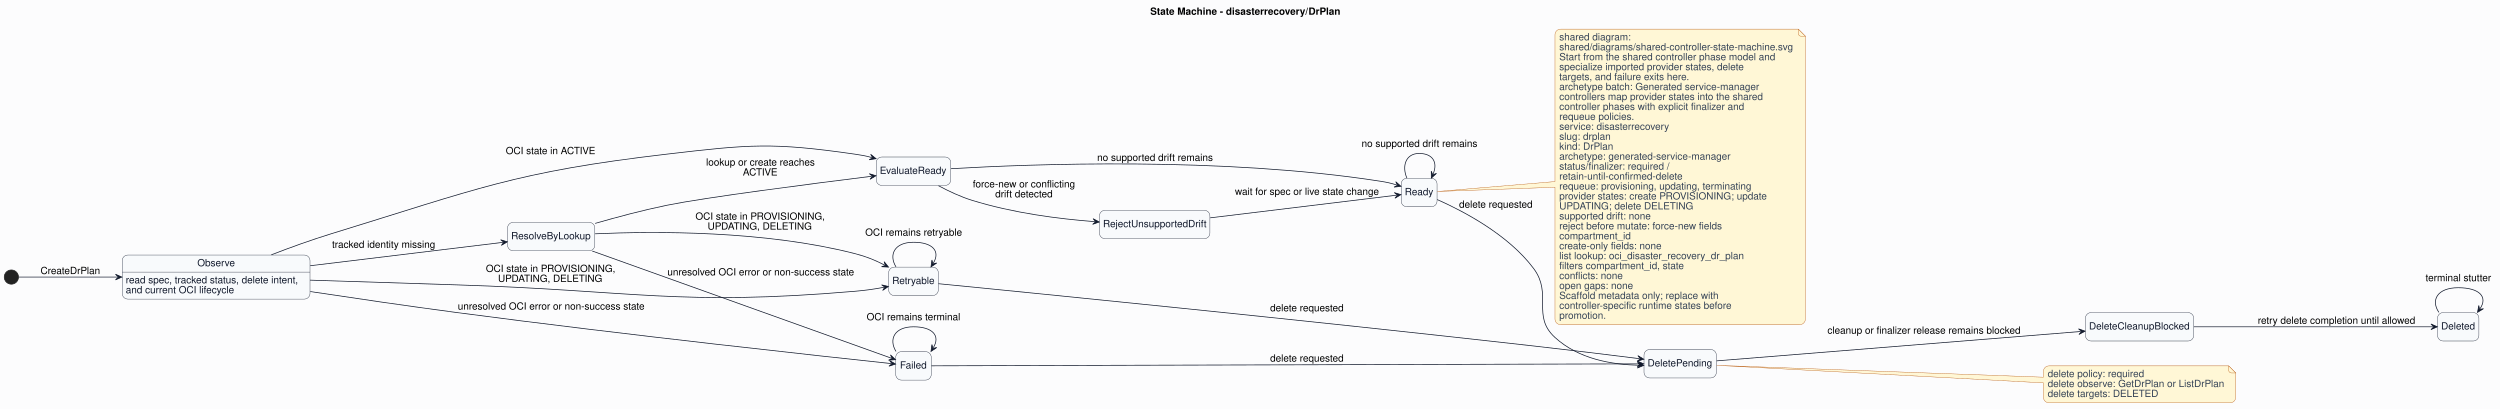
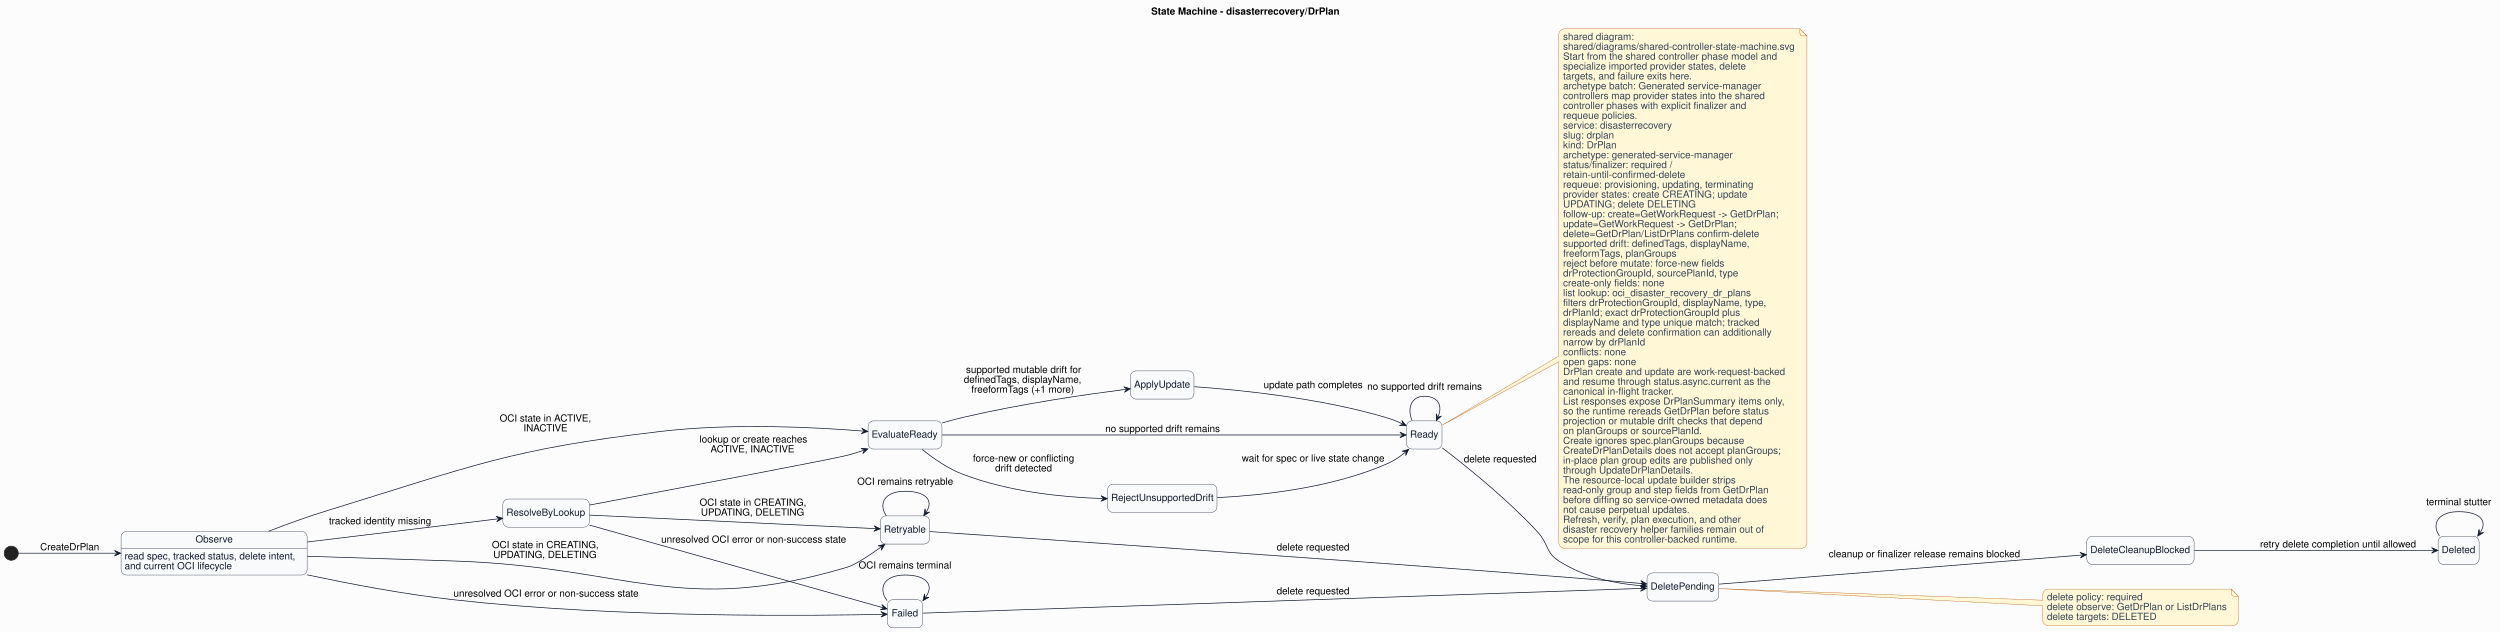
- <svg xmlns="http://www.w3.org/2000/svg" contentStyleType="text/css" data-diagram-type="STATE" height="576px" preserveAspectRatio="none" style="width:3519px;height:576px;background:#FCFCFD;" version="1.1" viewBox="0 0 3519 576" width="3519px" zoomAndPan="magnify">
+ <svg xmlns="http://www.w3.org/2000/svg" contentStyleType="text/css" data-diagram-type="STATE" height="898px" preserveAspectRatio="none" style="width:3552px;height:898px;background:#FCFCFD;" version="1.1" viewBox="0 0 3552 898" width="3552px" zoomAndPan="magnify">
  <defs />
  <g>
-     <rect fill="#FCFCFD" height="576" style="stroke:none;stroke-width:1;" width="3519" x="0" y="0" />
+     <rect fill="#FCFCFD" height="898" style="stroke:none;stroke-width:1;" width="3552" x="0" y="0" />
    <g class="title" data-source-line="10">
-       <text fill="#000000" font-family="Helvetica" font-size="14" font-weight="bold" lengthAdjust="spacing" textLength="267.668" x="1619.049" y="20.78">State Machine - disasterrecovery/DrPlan</text>
+       <text fill="#000000" font-family="Helvetica" font-size="14" font-weight="bold" lengthAdjust="spacing" textLength="267.668" x="1635.549" y="20.78">State Machine - disasterrecovery/DrPlan</text>
    </g>
    <g class="entity" data-qualified-name="observe" id="ent0002">
-       <rect fill="#F8FAFC" height="62" rx="8" ry="8" style="stroke:#0F172A;stroke-width:0.5;" width="264.364" x="172" y="359" />
-       <line style="stroke:#0F172A;stroke-width:0.5;" x1="172" x2="436.364" y1="383" y2="383" />
-       <text fill="#0F172A" font-family="Helvetica" font-size="14" lengthAdjust="spacing" textLength="52.91" x="277.727" y="374.78">Observe</text>
-       <text fill="#0F172A" font-family="Helvetica" font-size="14" lengthAdjust="spacing" textLength="244.364" x="177" y="398.78">read spec, tracked status, delete intent,</text>
-       <text fill="#0F172A" font-family="Helvetica" font-size="14" lengthAdjust="spacing" textLength="153.282" x="177" y="412.78">and current OCI lifecycle</text>
-     </g>
-     <rect fill="#F8FAFC" height="40" rx="8" ry="8" style="stroke:#0F172A;stroke-width:0.5;" width="104.951" x="1233.36" y="221" />
-     <text fill="#0F172A" font-family="Helvetica" font-size="14" lengthAdjust="spacing" textLength="94.951" x="1238.36" y="244.78">EvaluateReady</text>
-     <rect fill="#F8FAFC" height="40" rx="8" ry="8" style="stroke:#0F172A;stroke-width:0.5;" width="50.469" x="1972.32" y="251" />
-     <text fill="#0F172A" font-family="Helvetica" font-size="14" lengthAdjust="spacing" textLength="40.469" x="1977.32" y="274.78">Ready</text>
-     <rect fill="#F8FAFC" height="40" rx="8" ry="8" style="stroke:#0F172A;stroke-width:0.5;" width="69.917" x="1250.88" y="376" />
-     <text fill="#0F172A" font-family="Helvetica" font-size="14" lengthAdjust="spacing" textLength="59.917" x="1255.88" y="399.78">Retryable</text>
-     <rect fill="#F8FAFC" height="40" rx="8" ry="8" style="stroke:#0F172A;stroke-width:0.5;" width="50" x="1260.84" y="495" />
-     <text fill="#0F172A" font-family="Helvetica" font-size="14" lengthAdjust="spacing" textLength="38.131" x="1266.775" y="518.78">Failed</text>
-     <rect fill="#F8FAFC" height="40" rx="8" ry="8" style="stroke:#0F172A;stroke-width:0.5;" width="122.848" x="714.44" y="313" />
-     <text fill="#0F172A" font-family="Helvetica" font-size="14" lengthAdjust="spacing" textLength="112.848" x="719.44" y="336.78">ResolveByLookup</text>
-     <rect fill="#F8FAFC" height="40" rx="8" ry="8" style="stroke:#0F172A;stroke-width:0.5;" width="155.51" x="1547.56" y="296" />
-     <text fill="#0F172A" font-family="Helvetica" font-size="14" lengthAdjust="spacing" textLength="145.51" x="1552.56" y="319.78">RejectUnsupportedDrift</text>
-     <rect fill="#F8FAFC" height="40" rx="8" ry="8" style="stroke:#0F172A;stroke-width:0.5;" width="101.848" x="2314.1" y="492" />
-     <text fill="#0F172A" font-family="Helvetica" font-size="14" lengthAdjust="spacing" textLength="91.848" x="2319.1" y="515.78">DeletePending</text>
-     <rect fill="#F8FAFC" height="40" rx="8" ry="8" style="stroke:#0F172A;stroke-width:0.5;" width="58.255" x="3431.05" y="440" />
-     <text fill="#0F172A" font-family="Helvetica" font-size="14" lengthAdjust="spacing" textLength="48.255" x="3436.05" y="463.78">Deleted</text>
-     <rect fill="#F8FAFC" height="40" rx="8" ry="8" style="stroke:#0F172A;stroke-width:0.5;" width="152.427" x="2935.44" y="440" />
-     <text fill="#0F172A" font-family="Helvetica" font-size="14" lengthAdjust="spacing" textLength="142.427" x="2940.44" y="463.78">DeleteCleanupBlocked</text>
-     <g class="start_entity" data-qualified-name=".start." data-source-line="31" id="ent0002">
-       <ellipse cx="16" cy="390" fill="#222222" rx="10" ry="10" style="stroke:#222222;stroke-width:1;" />
-     </g>
-     <g class="entity" data-qualified-name="GMN2" data-source-line="52" id="ent0003">
-       <path d="M2188.78,49 L2188.78,255.56 L2023.1,269.52 L2188.78,263.56 L2188.78,449 A8,8 0 0 0 2196.78,457 L2533.261,457 A8,8 0 0 0 2541.261,449 L2541.261,51 L2531.261,41 L2196.78,41 A8,8 0 0 0 2188.78,49" fill="#FFF7D6" style="stroke:#B45309;stroke-width:0.5;" />
-       <path d="M2531.261,41 L2531.261,47 A4,4 0 0 0 2535.261,51 L2541.261,51 L2531.261,41" fill="#FFF7D6" style="stroke:#B45309;stroke-width:0.5;" />
-       <text fill="#334155" font-family="Helvetica" font-size="14" lengthAdjust="spacing" textLength="101.165" x="2194.78" y="56.78">shared diagram:</text>
-       <text fill="#334155" font-family="Helvetica" font-size="14" lengthAdjust="spacing" textLength="331.481" x="2194.78" y="70.78">shared/diagrams/shared-controller-state-machine.svg</text>
-       <text fill="#334155" font-family="Helvetica" font-size="14" lengthAdjust="spacing" textLength="304.274" x="2194.78" y="84.78">Start from the shared controller phase model and</text>
-       <text fill="#334155" font-family="Helvetica" font-size="14" lengthAdjust="spacing" textLength="261.468" x="2194.78" y="98.78">specialize imported provider states, delete</text>
-       <text fill="#334155" font-family="Helvetica" font-size="14" lengthAdjust="spacing" textLength="184.434" x="2194.78" y="112.78">targets, and failure exits here.</text>
-       <text fill="#334155" font-family="Helvetica" font-size="14" lengthAdjust="spacing" textLength="281.709" x="2194.78" y="126.78">archetype batch: Generated service-manager</text>
-       <text fill="#334155" font-family="Helvetica" font-size="14" lengthAdjust="spacing" textLength="287.923" x="2194.78" y="140.78">controllers map provider states into the shared</text>
-       <text fill="#334155" font-family="Helvetica" font-size="14" lengthAdjust="spacing" textLength="261.461" x="2194.78" y="154.78">controller phases with explicit finalizer and</text>
-       <text fill="#334155" font-family="Helvetica" font-size="14" lengthAdjust="spacing" textLength="105.848" x="2194.78" y="168.78">requeue policies.</text>
-       <text fill="#334155" font-family="Helvetica" font-size="14" lengthAdjust="spacing" textLength="154.827" x="2194.78" y="182.78">service: disasterrecovery</text>
-       <text fill="#334155" font-family="Helvetica" font-size="14" lengthAdjust="spacing" textLength="72.379" x="2194.78" y="196.78">slug: drplan</text>
-       <text fill="#334155" font-family="Helvetica" font-size="14" lengthAdjust="spacing" textLength="76.255" x="2194.78" y="210.78">kind: DrPlan</text>
-       <text fill="#334155" font-family="Helvetica" font-size="14" lengthAdjust="spacing" textLength="241.24" x="2194.78" y="224.78">archetype: generated-service-manager</text>
-       <text fill="#334155" font-family="Helvetica" font-size="14" lengthAdjust="spacing" textLength="156.406" x="2194.78" y="238.78">status/finalizer: required /</text>
-       <text fill="#334155" font-family="Helvetica" font-size="14" lengthAdjust="spacing" textLength="174.303" x="2194.78" y="252.78">retain-until-confirmed-delete</text>
-       <text fill="#334155" font-family="Helvetica" font-size="14" lengthAdjust="spacing" textLength="272.398" x="2194.78" y="266.78">requeue: provisioning, updating, terminating</text>
-       <text fill="#334155" font-family="Helvetica" font-size="14" lengthAdjust="spacing" textLength="295.682" x="2194.78" y="280.78">provider states: create PROVISIONING; update</text>
-       <text fill="#334155" font-family="Helvetica" font-size="14" lengthAdjust="spacing" textLength="192.165" x="2194.78" y="294.78">UPDATING; delete DELETING</text>
-       <text fill="#334155" font-family="Helvetica" font-size="14" lengthAdjust="spacing" textLength="128.42" x="2194.78" y="308.78">supported drift: none</text>
-       <text fill="#334155" font-family="Helvetica" font-size="14" lengthAdjust="spacing" textLength="230.33" x="2194.78" y="322.78">reject before mutate: force-new fields</text>
-       <text fill="#334155" font-family="Helvetica" font-size="14" lengthAdjust="spacing" textLength="100.379" x="2194.78" y="336.78">compartment_id</text>
-       <text fill="#334155" font-family="Helvetica" font-size="14" lengthAdjust="spacing" textLength="144.751" x="2194.78" y="350.78">create-only fields: none</text>
-       <text fill="#334155" font-family="Helvetica" font-size="14" lengthAdjust="spacing" textLength="260.695" x="2194.78" y="364.78">list lookup: oci_disaster_recovery_dr_plan</text>
-       <text fill="#334155" font-family="Helvetica" font-size="14" lengthAdjust="spacing" textLength="175.848" x="2194.78" y="378.78">filters compartment_id, state</text>
-       <text fill="#334155" font-family="Helvetica" font-size="14" lengthAdjust="spacing" textLength="89.496" x="2194.78" y="392.78">conflicts: none</text>
-       <text fill="#334155" font-family="Helvetica" font-size="14" lengthAdjust="spacing" textLength="104.316" x="2194.78" y="406.78">open gaps: none</text>
-       <text fill="#334155" font-family="Helvetica" font-size="14" lengthAdjust="spacing" textLength="224.902" x="2194.78" y="420.78">Scaffold metadata only; replace with</text>
-       <text fill="#334155" font-family="Helvetica" font-size="14" lengthAdjust="spacing" textLength="244.323" x="2194.78" y="434.78">controller-specific runtime states before</text>
-       <text fill="#334155" font-family="Helvetica" font-size="14" lengthAdjust="spacing" textLength="66.144" x="2194.78" y="448.78">promotion.</text>
-     </g>
-     <g class="entity" data-qualified-name="GMN5" data-source-line="83" id="ent0006">
-       <path d="M2876.27,523 L2876.27,530.93 L2416.34,514.26 L2876.27,538.93 L2876.27,559 A8,8 0 0 0 2884.27,567 L3139.055,567 A8,8 0 0 0 3147.055,559 L3147.055,525 L3137.055,515 L2884.27,515 A8,8 0 0 0 2876.27,523" fill="#FFF7D6" style="stroke:#B45309;stroke-width:0.5;" />
-       <path d="M3137.055,515 L3137.055,521 A4,4 0 0 0 3141.055,525 L3147.055,525 L3137.055,515" fill="#FFF7D6" style="stroke:#B45309;stroke-width:0.5;" />
-       <text fill="#334155" font-family="Helvetica" font-size="14" lengthAdjust="spacing" textLength="136.972" x="2882.27" y="530.78">delete policy: required</text>
-       <text fill="#334155" font-family="Helvetica" font-size="14" lengthAdjust="spacing" textLength="249.785" x="2882.27" y="544.78">delete observe: GetDrPlan or ListDrPlan</text>
-       <text fill="#334155" font-family="Helvetica" font-size="14" lengthAdjust="spacing" textLength="157.185" x="2882.27" y="558.78">delete targets: DELETED</text>
-     </g>
-     <g class="link" data-entity-1="ent0002" data-entity-2="ent0002" data-link-type="dependency" data-source-line="31" id="lnk3">
-       <path d="M26.2,390 C49.21,390 105.71,390 165.54,390" fill="none" id="*start*-to-observe" style="stroke:#0F172A;stroke-width:1;" />
-       <polygon fill="#0F172A" points="171.54,390,162.54,386,166.54,390,162.54,394,171.54,390" style="stroke:#0F172A;stroke-width:1;" />
-       <text fill="#000000" font-family="Helvetica" font-size="14" lengthAdjust="spacing" textLength="84.814" x="57" y="385.78">CreateDrPlan</text>
-     </g>
-     <g class="link" data-entity-1="ent0002" data-entity-2="ent0007" data-link-type="dependency" data-source-line="32" id="lnk4">
-       <path d="M436.64,374.05 C527.55,363.01 638.334,349.573 708.184,341.093" fill="none" id="observe-to-resolve_by_lookup" style="stroke:#0F172A;stroke-width:1;" />
-       <polygon fill="#0F172A" points="714.14,340.37,704.723,337.484,709.176,340.973,705.688,345.425,714.14,340.37" style="stroke:#0F172A;stroke-width:1;" />
-       <text fill="#000000" font-family="Helvetica" font-size="14" lengthAdjust="spacing" textLength="145.503" x="467.36" y="348.84">tracked identity missing</text>
-     </g>
-     <g class="link" data-entity-1="ent0007" data-entity-2="ent0003" data-link-type="dependency" data-source-line="33" id="lnk5">
-       <path d="M837.77,314.42 C867.83,305.76 904.77,295.87 938.36,289 C993.54,277.71 1144.726,258.32 1227.086,248.09" fill="none" id="resolve_by_lookup-to-evaluate_ready" style="stroke:#0F172A;stroke-width:1;" />
-       <polygon fill="#0F172A" points="1233.04,247.35,1223.616,244.49,1228.078,247.966,1224.602,252.429,1233.04,247.35" style="stroke:#0F172A;stroke-width:1;" />
-       <text fill="#000000" font-family="Helvetica" font-size="14" lengthAdjust="spacing" textLength="154.089" x="993.86" y="233.09">lookup or create reaches</text>
-       <text fill="#000000" font-family="Helvetica" font-size="14" lengthAdjust="spacing" textLength="50.565" x="1045.622" y="247.09">ACTIVE</text>
-     </g>
-     <g class="link" data-entity-1="ent0007" data-entity-2="ent0005" data-link-type="dependency" data-source-line="34" id="lnk6">
-       <path d="M837.68,329.1 C921.45,325.38 1076.4,324.4 1203.36,357 C1219.62,361.17 1231.19,365.915 1245.35,373.235" fill="none" id="resolve_by_lookup-to-retryable" style="stroke:#0F172A;stroke-width:1;" />
-       <polygon fill="#0F172A" points="1250.68,375.99,1244.522,368.304,1246.238,373.694,1240.848,375.41,1250.68,375.99" style="stroke:#0F172A;stroke-width:1;" />
-       <text fill="#000000" font-family="Helvetica" font-size="14" lengthAdjust="spacing" textLength="184.379" x="978.86" y="309.22">OCI state in PROVISIONING,</text>
-       <text fill="#000000" font-family="Helvetica" font-size="14" lengthAdjust="spacing" textLength="150.131" x="995.984" y="323.22">UPDATING, DELETING</text>
-     </g>
-     <g class="link" data-entity-1="ent0007" data-entity-2="ent0006" data-link-type="dependency" data-source-line="35" id="lnk7">
-       <path d="M833.66,353.35 C944.08,392.91 1177.962,476.706 1254.882,504.266" fill="none" id="resolve_by_lookup-to-failed" style="stroke:#0F172A;stroke-width:1;" />
-       <polygon fill="#0F172A" points="1260.53,506.29,1253.407,499.489,1255.823,504.603,1250.708,507.02,1260.53,506.29" style="stroke:#0F172A;stroke-width:1;" />
-       <text fill="#000000" font-family="Helvetica" font-size="14" lengthAdjust="spacing" textLength="263.778" x="939.36" y="387.65">unresolved OCI error or non-success state</text>
-     </g>
-     <g class="link" data-entity-1="ent0002" data-entity-2="ent0003" data-link-type="dependency" data-source-line="36" id="lnk8">
-       <path d="M381.96,358.64 C408.45,348.43 438.47,337.55 466.36,329 C672.5,265.82 724.22,242.06 938.36,217 C1055.34,203.31 1086.79,200.19 1203.36,217 C1213.14,218.41 1217.588,219.164 1227.388,221.814" fill="none" id="observe-to-evaluate_ready" style="stroke:#0F172A;stroke-width:1;" />
-       <polygon fill="#0F172A" points="1233.18,223.38,1225.536,217.169,1228.353,222.075,1223.448,224.892,1233.18,223.38" style="stroke:#0F172A;stroke-width:1;" />
-       <text fill="#000000" font-family="Helvetica" font-size="14" lengthAdjust="spacing" textLength="128.372" x="711.86" y="216.95">OCI state in ACTIVE</text>
-     </g>
-     <g class="link" data-entity-1="ent0002" data-entity-2="ent0005" data-link-type="dependency" data-source-line="37" id="lnk9">
-       <path d="M436.47,394.33 C499.11,396.38 575.11,398.85 643.36,401 C892.16,408.84 955.34,431.15 1203.36,410 C1218.95,408.67 1230.142,407.044 1244.622,404.334" fill="none" id="observe-to-retryable" style="stroke:#0F172A;stroke-width:1;" />
-       <polygon fill="#0F172A" points="1250.52,403.23,1240.938,400.954,1245.605,404.15,1242.409,408.817,1250.52,403.23" style="stroke:#0F172A;stroke-width:1;" />
-       <text fill="#000000" font-family="Helvetica" font-size="14" lengthAdjust="spacing" textLength="184.379" x="683.86" y="382.78">OCI state in PROVISIONING,</text>
-       <text fill="#000000" font-family="Helvetica" font-size="14" lengthAdjust="spacing" textLength="150.131" x="700.984" y="396.78">UPDATING, DELETING</text>
-     </g>
-     <g class="link" data-entity-1="ent0002" data-entity-2="ent0006" data-link-type="dependency" data-source-line="38" id="lnk10">
-       <path d="M436.75,410.4 C499.28,419.85 575.11,430.97 643.36,440 C883.74,471.81 1169.784,502.765 1254.664,511.805" fill="none" id="observe-to-failed" style="stroke:#0F172A;stroke-width:1;" />
-       <polygon fill="#0F172A" points="1260.63,512.44,1252.104,507.509,1255.658,511.911,1251.257,515.464,1260.63,512.44" style="stroke:#0F172A;stroke-width:1;" />
-       <text fill="#000000" font-family="Helvetica" font-size="14" lengthAdjust="spacing" textLength="263.778" x="644.36" y="435.78">unresolved OCI error or non-success state</text>
-     </g>
-     <g class="link" data-entity-1="ent0003" data-entity-2="ent0008" data-link-type="dependency" data-source-line="39" id="lnk11">
-       <path d="M1321.06,261.43 C1335.23,269.03 1352.12,277.01 1368.32,282 C1426.8,300.03 1489.718,308.038 1541.298,312.018" fill="none" id="evaluate_ready-to-reject_unsupported_drift" style="stroke:#0F172A;stroke-width:1;" />
-       <polygon fill="#0F172A" points="1547.28,312.48,1538.614,307.8,1542.295,312.095,1537.999,315.776,1547.28,312.48" style="stroke:#0F172A;stroke-width:1;" />
-       <text fill="#000000" font-family="Helvetica" font-size="14" lengthAdjust="spacing" textLength="143.951" x="1369.32" y="263.78">force-new or conflicting</text>
-       <text fill="#000000" font-family="Helvetica" font-size="14" lengthAdjust="spacing" textLength="80.938" x="1400.827" y="277.78">drift detected</text>
-     </g>
-     <g class="link" data-entity-1="ent0008" data-entity-2="ent0004" data-link-type="dependency" data-source-line="40" id="lnk12">
-       <path d="M1703.48,306.62 C1787.82,296.37 1912.174,281.253 1966.024,274.713" fill="none" id="reject_unsupported_drift-to-ready" style="stroke:#0F172A;stroke-width:1;" />
-       <polygon fill="#0F172A" points="1971.98,273.99,1962.563,271.104,1967.016,274.593,1963.528,279.046,1971.98,273.99" style="stroke:#0F172A;stroke-width:1;" />
-       <text fill="#000000" font-family="Helvetica" font-size="14" lengthAdjust="spacing" textLength="203.882" x="1738.32" y="274.32">wait for spec or live state change</text>
-     </g>
-     <g class="link" data-entity-1="ent0003" data-entity-2="ent0004" data-link-type="dependency" data-source-line="41" id="lnk13">
-       <path d="M1338.66,237.48 C1449.98,230.92 1719.9,220.45 1942.32,255 C1952.21,256.54 1957.102,257.603 1966.302,260.473" fill="none" id="evaluate_ready-to-ready" style="stroke:#0F172A;stroke-width:1;" />
-       <polygon fill="#0F172A" points="1972.03,262.26,1964.63,255.761,1967.257,260.771,1962.247,263.398,1972.03,262.26" style="stroke:#0F172A;stroke-width:1;" />
-       <text fill="#000000" font-family="Helvetica" font-size="14" lengthAdjust="spacing" textLength="162.641" x="1544.32" y="226.49">no supported drift remains</text>
-     </g>
-     <g class="link" data-entity-1="ent0004" data-entity-2="ent0004" data-link-type="dependency" data-source-line="42" id="lnk14">
-       <path d="M1980.35,250.69 C1973,233.73 1978.74,216 1997.55,216 C2016.36,216 2024.486,228.225 2017.136,245.185" fill="none" id="ready-to-ready" style="stroke:#0F172A;stroke-width:1;" />
-       <polygon fill="#0F172A" points="2014.75,250.69,2021.999,244.023,2016.738,246.102,2014.659,240.842,2014.75,250.69" style="stroke:#0F172A;stroke-width:1;" />
-       <text fill="#000000" font-family="Helvetica" font-size="14" lengthAdjust="spacing" textLength="162.641" x="1916.55" y="206.78">no supported drift remains</text>
-     </g>
-     <g class="link" data-entity-1="ent0005" data-entity-2="ent0005" data-link-type="dependency" data-source-line="43" id="lnk15">
-       <path d="M1261.22,375.69 C1250.69,358.73 1258.9,341 1285.84,341 C1312.78,341 1324.155,353.633 1313.625,370.593" fill="none" id="retryable-to-retryable" style="stroke:#0F172A;stroke-width:1;" />
-       <polygon fill="#0F172A" points="1310.46,375.69,1318.606,370.154,1313.097,371.442,1311.809,365.934,1310.46,375.69" style="stroke:#0F172A;stroke-width:1;" />
-       <text fill="#000000" font-family="Helvetica" font-size="14" lengthAdjust="spacing" textLength="136.931" x="1217.84" y="331.78">OCI remains retryable</text>
-     </g>
-     <g class="link" data-entity-1="ent0006" data-entity-2="ent0006" data-link-type="dependency" data-source-line="44" id="lnk16">
-       <path d="M1261.22,494.69 C1250.69,477.73 1258.9,460 1285.84,460 C1312.78,460 1324.155,472.633 1313.625,489.593" fill="none" id="failed-to-failed" style="stroke:#0F172A;stroke-width:1;" />
-       <polygon fill="#0F172A" points="1310.46,494.69,1318.606,489.154,1313.097,490.442,1311.809,484.934,1310.46,494.69" style="stroke:#0F172A;stroke-width:1;" />
-       <text fill="#000000" font-family="Helvetica" font-size="14" lengthAdjust="spacing" textLength="132.255" x="1219.84" y="450.78">OCI remains terminal</text>
-     </g>
-     <g class="link" data-entity-1="ent0004" data-entity-2="ent0009" data-link-type="dependency" data-source-line="45" id="lnk17">
-       <path d="M2023.01,280.93 C2058.19,296.45 2122.78,329.74 2158.78,378 C2185.77,414.17 2155.44,444.59 2188.78,475 C2222.44,505.7 2268.972,513.233 2307.742,514.183" fill="none" id="ready-to-delete_pending" style="stroke:#0F172A;stroke-width:1;" />
-       <polygon fill="#0F172A" points="2313.74,514.33,2304.841,510.111,2308.742,514.207,2304.645,518.108,2313.74,514.33" style="stroke:#0F172A;stroke-width:1;" />
-       <text fill="#000000" font-family="Helvetica" font-size="14" lengthAdjust="spacing" textLength="104.303" x="2053.78" y="292.4">delete requested</text>
-     </g>
-     <g class="link" data-entity-1="ent0005" data-entity-2="ent0009" data-link-type="dependency" data-source-line="46" id="lnk18">
-       <path d="M1320.93,399.34 C1437.78,410.85 1832.87,450.15 2158.78,487 C2211.75,492.99 2266.377,499.693 2307.917,504.903" fill="none" id="retryable-to-delete_pending" style="stroke:#0F172A;stroke-width:1;" />
-       <polygon fill="#0F172A" points="2313.87,505.65,2305.438,500.561,2308.909,505.028,2304.442,508.499,2313.87,505.65" style="stroke:#0F172A;stroke-width:1;" />
-       <text fill="#000000" font-family="Helvetica" font-size="14" lengthAdjust="spacing" textLength="104.303" x="1787.82" y="438.18">delete requested</text>
-     </g>
-     <g class="link" data-entity-1="ent0006" data-entity-2="ent0009" data-link-type="dependency" data-source-line="47" id="lnk19">
-       <path d="M1311.1,514.93 C1447.83,514.55 2116.67,512.687 2307.61,512.157" fill="none" id="failed-to-delete_pending" style="stroke:#0F172A;stroke-width:1;" />
-       <polygon fill="#0F172A" points="2313.61,512.14,2304.599,508.165,2308.61,512.154,2304.621,516.165,2313.61,512.14" style="stroke:#0F172A;stroke-width:1;" />
-       <text fill="#000000" font-family="Helvetica" font-size="14" lengthAdjust="spacing" textLength="104.303" x="1787.82" y="508.97">delete requested</text>
-     </g>
-     <g class="link" data-entity-1="ent0009" data-entity-2="ent0011" data-link-type="dependency" data-source-line="48" id="lnk20">
-       <path d="M2416.34,507.94 C2528.94,498.86 2795.789,477.332 2928.989,466.592" fill="none" id="delete_pending-to-delete_cleanup_blocked" style="stroke:#0F172A;stroke-width:1;" />
-       <polygon fill="#0F172A" points="2934.97,466.11,2925.678,462.846,2929.986,466.512,2926.321,470.82,2934.97,466.11" style="stroke:#0F172A;stroke-width:1;" />
-       <text fill="#000000" font-family="Helvetica" font-size="14" lengthAdjust="spacing" textLength="273.144" x="2572.27" y="469.73">cleanup or finalizer release remains blocked</text>
-     </g>
-     <g class="link" data-entity-1="ent0011" data-entity-2="ent0010" data-link-type="dependency" data-source-line="49" id="lnk21">
-       <path d="M3088.15,460 C3188.99,460 3356.83,460 3424.79,460" fill="none" id="delete_cleanup_blocked-to-deleted" style="stroke:#0F172A;stroke-width:1;" />
-       <polygon fill="#0F172A" points="3430.79,460,3421.79,456,3425.79,460,3421.79,464,3430.79,460" style="stroke:#0F172A;stroke-width:1;" />
-       <text fill="#000000" font-family="Helvetica" font-size="14" lengthAdjust="spacing" textLength="222.565" x="3178.05" y="455.78">retry delete completion until allowed</text>
-     </g>
-     <g class="link" data-entity-1="ent0010" data-entity-2="ent0010" data-link-type="dependency" data-source-line="50" id="lnk22">
-       <path d="M3432.99,439.69 C3421.37,422.73 3430.43,405 3460.18,405 C3489.93,405 3502.381,417.78 3490.761,434.74" fill="none" id="deleted-to-deleted" style="stroke:#0F172A;stroke-width:1;" />
-       <polygon fill="#0F172A" points="3487.37,439.69,3495.757,434.526,3490.196,435.565,3489.157,430.005,3487.37,439.69" style="stroke:#0F172A;stroke-width:1;" />
-       <text fill="#000000" font-family="Helvetica" font-size="14" lengthAdjust="spacing" textLength="92.586" x="3414.18" y="395.78">terminal stutter</text>
+       <rect fill="#F8FAFC" height="62" rx="8" ry="8" style="stroke:#0F172A;stroke-width:0.5;" width="264.364" x="172" y="755" />
+       <line style="stroke:#0F172A;stroke-width:0.5;" x1="172" x2="436.364" y1="779" y2="779" />
+       <text fill="#0F172A" font-family="Helvetica" font-size="14" lengthAdjust="spacing" textLength="52.91" x="277.727" y="770.78">Observe</text>
+       <text fill="#0F172A" font-family="Helvetica" font-size="14" lengthAdjust="spacing" textLength="244.364" x="177" y="794.78">read spec, tracked status, delete intent,</text>
+       <text fill="#0F172A" font-family="Helvetica" font-size="14" lengthAdjust="spacing" textLength="153.282" x="177" y="808.78">and current OCI lifecycle</text>
+     </g>
+     <rect fill="#F8FAFC" height="40" rx="8" ry="8" style="stroke:#0F172A;stroke-width:0.5;" width="104.951" x="1233.36" y="598" />
+     <text fill="#0F172A" font-family="Helvetica" font-size="14" lengthAdjust="spacing" textLength="94.951" x="1238.36" y="621.78">EvaluateReady</text>
+     <rect fill="#F8FAFC" height="40" rx="8" ry="8" style="stroke:#0F172A;stroke-width:0.5;" width="50.469" x="1998.32" y="598" />
+     <text fill="#0F172A" font-family="Helvetica" font-size="14" lengthAdjust="spacing" textLength="40.469" x="2003.32" y="621.78">Ready</text>
+     <rect fill="#F8FAFC" height="40" rx="8" ry="8" style="stroke:#0F172A;stroke-width:0.5;" width="69.917" x="1250.88" y="733" />
+     <text fill="#0F172A" font-family="Helvetica" font-size="14" lengthAdjust="spacing" textLength="59.917" x="1255.88" y="756.78">Retryable</text>
+     <rect fill="#F8FAFC" height="40" rx="8" ry="8" style="stroke:#0F172A;stroke-width:0.5;" width="50" x="1260.84" y="852" />
+     <text fill="#0F172A" font-family="Helvetica" font-size="14" lengthAdjust="spacing" textLength="38.131" x="1266.775" y="875.78">Failed</text>
+     <rect fill="#F8FAFC" height="40" rx="8" ry="8" style="stroke:#0F172A;stroke-width:0.5;" width="122.848" x="714.44" y="709" />
+     <text fill="#0F172A" font-family="Helvetica" font-size="14" lengthAdjust="spacing" textLength="112.848" x="719.44" y="732.78">ResolveByLookup</text>
+     <rect fill="#F8FAFC" height="40" rx="8" ry="8" style="stroke:#0F172A;stroke-width:0.5;" width="155.51" x="1573.56" y="688" />
+     <text fill="#0F172A" font-family="Helvetica" font-size="14" lengthAdjust="spacing" textLength="145.51" x="1578.56" y="711.78">RejectUnsupportedDrift</text>
+     <rect fill="#F8FAFC" height="40" rx="8" ry="8" style="stroke:#0F172A;stroke-width:0.5;" width="90.165" x="1606.23" y="527" />
+     <text fill="#0F172A" font-family="Helvetica" font-size="14" lengthAdjust="spacing" textLength="80.165" x="1611.23" y="550.78">ApplyUpdate</text>
+     <rect fill="#F8FAFC" height="40" rx="8" ry="8" style="stroke:#0F172A;stroke-width:0.5;" width="101.848" x="2340.1" y="814" />
+     <text fill="#0F172A" font-family="Helvetica" font-size="14" lengthAdjust="spacing" textLength="91.848" x="2345.1" y="837.78">DeletePending</text>
+     <rect fill="#F8FAFC" height="40" rx="8" ry="8" style="stroke:#0F172A;stroke-width:0.5;" width="58.255" x="3464.05" y="762" />
+     <text fill="#0F172A" font-family="Helvetica" font-size="14" lengthAdjust="spacing" textLength="48.255" x="3469.05" y="785.78">Deleted</text>
+     <rect fill="#F8FAFC" height="40" rx="8" ry="8" style="stroke:#0F172A;stroke-width:0.5;" width="152.427" x="2964.94" y="762" />
+     <text fill="#0F172A" font-family="Helvetica" font-size="14" lengthAdjust="spacing" textLength="142.427" x="2969.94" y="785.78">DeleteCleanupBlocked</text>
+     <g class="start_entity" data-qualified-name=".start." data-source-line="32" id="ent0002">
+       <ellipse cx="16" cy="786" fill="#222222" rx="10" ry="10" style="stroke:#222222;stroke-width:1;" />
+     </g>
+     <g class="entity" data-qualified-name="GMN2" data-source-line="55" id="ent0003">
+       <path d="M2214.78,49 L2214.78,505.84 L2049.1,604.03 L2214.78,513.84 L2214.78,771 A8,8 0 0 0 2222.78,779 L2559.261,779 A8,8 0 0 0 2567.261,771 L2567.261,51 L2557.261,41 L2222.78,41 A8,8 0 0 0 2214.78,49" fill="#FFF7D6" style="stroke:#B45309;stroke-width:0.5;" />
+       <path d="M2557.261,41 L2557.261,47 A4,4 0 0 0 2561.261,51 L2567.261,51 L2557.261,41" fill="#FFF7D6" style="stroke:#B45309;stroke-width:0.5;" />
+       <text fill="#334155" font-family="Helvetica" font-size="14" lengthAdjust="spacing" textLength="101.165" x="2220.78" y="56.78">shared diagram:</text>
+       <text fill="#334155" font-family="Helvetica" font-size="14" lengthAdjust="spacing" textLength="331.481" x="2220.78" y="70.78">shared/diagrams/shared-controller-state-machine.svg</text>
+       <text fill="#334155" font-family="Helvetica" font-size="14" lengthAdjust="spacing" textLength="304.274" x="2220.78" y="84.78">Start from the shared controller phase model and</text>
+       <text fill="#334155" font-family="Helvetica" font-size="14" lengthAdjust="spacing" textLength="261.468" x="2220.78" y="98.78">specialize imported provider states, delete</text>
+       <text fill="#334155" font-family="Helvetica" font-size="14" lengthAdjust="spacing" textLength="184.434" x="2220.78" y="112.78">targets, and failure exits here.</text>
+       <text fill="#334155" font-family="Helvetica" font-size="14" lengthAdjust="spacing" textLength="281.709" x="2220.78" y="126.78">archetype batch: Generated service-manager</text>
+       <text fill="#334155" font-family="Helvetica" font-size="14" lengthAdjust="spacing" textLength="287.923" x="2220.78" y="140.78">controllers map provider states into the shared</text>
+       <text fill="#334155" font-family="Helvetica" font-size="14" lengthAdjust="spacing" textLength="261.461" x="2220.78" y="154.78">controller phases with explicit finalizer and</text>
+       <text fill="#334155" font-family="Helvetica" font-size="14" lengthAdjust="spacing" textLength="105.848" x="2220.78" y="168.78">requeue policies.</text>
+       <text fill="#334155" font-family="Helvetica" font-size="14" lengthAdjust="spacing" textLength="154.827" x="2220.78" y="182.78">service: disasterrecovery</text>
+       <text fill="#334155" font-family="Helvetica" font-size="14" lengthAdjust="spacing" textLength="72.379" x="2220.78" y="196.78">slug: drplan</text>
+       <text fill="#334155" font-family="Helvetica" font-size="14" lengthAdjust="spacing" textLength="76.255" x="2220.78" y="210.78">kind: DrPlan</text>
+       <text fill="#334155" font-family="Helvetica" font-size="14" lengthAdjust="spacing" textLength="241.24" x="2220.78" y="224.78">archetype: generated-service-manager</text>
+       <text fill="#334155" font-family="Helvetica" font-size="14" lengthAdjust="spacing" textLength="156.406" x="2220.78" y="238.78">status/finalizer: required /</text>
+       <text fill="#334155" font-family="Helvetica" font-size="14" lengthAdjust="spacing" textLength="174.303" x="2220.78" y="252.78">retain-until-confirmed-delete</text>
+       <text fill="#334155" font-family="Helvetica" font-size="14" lengthAdjust="spacing" textLength="272.398" x="2220.78" y="266.78">requeue: provisioning, updating, terminating</text>
+       <text fill="#334155" font-family="Helvetica" font-size="14" lengthAdjust="spacing" textLength="265.337" x="2220.78" y="280.78">provider states: create CREATING; update</text>
+       <text fill="#334155" font-family="Helvetica" font-size="14" lengthAdjust="spacing" textLength="192.165" x="2220.78" y="294.78">UPDATING; delete DELETING</text>
+       <text fill="#334155" font-family="Helvetica" font-size="14" lengthAdjust="spacing" textLength="308.13" x="2220.78" y="308.78">follow-up: create=GetWorkRequest -&gt; GetDrPlan;</text>
+       <text fill="#334155" font-family="Helvetica" font-size="14" lengthAdjust="spacing" textLength="248.233" x="2220.78" y="322.78">update=GetWorkRequest -&gt; GetDrPlan;</text>
+       <text fill="#334155" font-family="Helvetica" font-size="14" lengthAdjust="spacing" textLength="279.74" x="2220.78" y="336.78">delete=GetDrPlan/ListDrPlans confirm-delete</text>
+       <text fill="#334155" font-family="Helvetica" font-size="14" lengthAdjust="spacing" textLength="266.923" x="2220.78" y="350.78">supported drift: definedTags, displayName,</text>
+       <text fill="#334155" font-family="Helvetica" font-size="14" lengthAdjust="spacing" textLength="163.406" x="2220.78" y="364.78">freeformTags, planGroups</text>
+       <text fill="#334155" font-family="Helvetica" font-size="14" lengthAdjust="spacing" textLength="230.33" x="2220.78" y="378.78">reject before mutate: force-new fields</text>
+       <text fill="#334155" font-family="Helvetica" font-size="14" lengthAdjust="spacing" textLength="249.806" x="2220.78" y="392.78">drProtectionGroupId, sourcePlanId, type</text>
+       <text fill="#334155" font-family="Helvetica" font-size="14" lengthAdjust="spacing" textLength="144.751" x="2220.78" y="406.78">create-only fields: none</text>
+       <text fill="#334155" font-family="Helvetica" font-size="14" lengthAdjust="spacing" textLength="267.695" x="2220.78" y="420.78">list lookup: oci_disaster_recovery_dr_plans</text>
+       <text fill="#334155" font-family="Helvetica" font-size="14" lengthAdjust="spacing" textLength="290.24" x="2220.78" y="434.78">filters drProtectionGroupId, displayName, type,</text>
+       <text fill="#334155" font-family="Helvetica" font-size="14" lengthAdjust="spacing" textLength="252.916" x="2220.78" y="448.78">drPlanId; exact drProtectionGroupId plus</text>
+       <text fill="#334155" font-family="Helvetica" font-size="14" lengthAdjust="spacing" textLength="280.157" x="2220.78" y="462.78">displayName and type unique match; tracked</text>
+       <text fill="#334155" font-family="Helvetica" font-size="14" lengthAdjust="spacing" textLength="297.295" x="2220.78" y="476.78">rereads and delete confirmation can additionally</text>
+       <text fill="#334155" font-family="Helvetica" font-size="14" lengthAdjust="spacing" textLength="117.503" x="2220.78" y="490.78">narrow by drPlanId</text>
+       <text fill="#334155" font-family="Helvetica" font-size="14" lengthAdjust="spacing" textLength="89.496" x="2220.78" y="504.78">conflicts: none</text>
+       <text fill="#334155" font-family="Helvetica" font-size="14" lengthAdjust="spacing" textLength="104.316" x="2220.78" y="518.78">open gaps: none</text>
+       <text fill="#334155" font-family="Helvetica" font-size="14" lengthAdjust="spacing" textLength="318.288" x="2220.78" y="532.78">DrPlan create and update are work-request-backed</text>
+       <text fill="#334155" font-family="Helvetica" font-size="14" lengthAdjust="spacing" textLength="296.495" x="2220.78" y="546.78">and resume through status.async.current as the</text>
+       <text fill="#334155" font-family="Helvetica" font-size="14" lengthAdjust="spacing" textLength="158.737" x="2220.78" y="560.78">canonical in-flight tracker.</text>
+       <text fill="#334155" font-family="Helvetica" font-size="14" lengthAdjust="spacing" textLength="316.682" x="2220.78" y="574.78">List responses expose DrPlanSummary items only,</text>
+       <text fill="#334155" font-family="Helvetica" font-size="14" lengthAdjust="spacing" textLength="294.144" x="2220.78" y="588.78">so the runtime rereads GetDrPlan before status</text>
+       <text fill="#334155" font-family="Helvetica" font-size="14" lengthAdjust="spacing" textLength="283.274" x="2220.78" y="602.78">projection or mutable drift checks that depend</text>
+       <text fill="#334155" font-family="Helvetica" font-size="14" lengthAdjust="spacing" textLength="197.675" x="2220.78" y="616.78">on planGroups or sourcePlanId.</text>
+       <text fill="#334155" font-family="Helvetica" font-size="14" lengthAdjust="spacing" textLength="258.378" x="2220.78" y="630.78">Create ignores spec.planGroups because</text>
+       <text fill="#334155" font-family="Helvetica" font-size="14" lengthAdjust="spacing" textLength="310.502" x="2220.78" y="644.78">CreateDrPlanDetails does not accept planGroups;</text>
+       <text fill="#334155" font-family="Helvetica" font-size="14" lengthAdjust="spacing" textLength="270.067" x="2220.78" y="658.78">in-place plan group edits are published only</text>
+       <text fill="#334155" font-family="Helvetica" font-size="14" lengthAdjust="spacing" textLength="185.992" x="2220.78" y="672.78">through UpdateDrPlanDetails.</text>
+       <text fill="#334155" font-family="Helvetica" font-size="14" lengthAdjust="spacing" textLength="245.902" x="2220.78" y="686.78">The resource-local update builder strips</text>
+       <text fill="#334155" font-family="Helvetica" font-size="14" lengthAdjust="spacing" textLength="293.371" x="2220.78" y="700.78">read-only group and step fields from GetDrPlan</text>
+       <text fill="#334155" font-family="Helvetica" font-size="14" lengthAdjust="spacing" textLength="290.281" x="2220.78" y="714.78">before diffing so service-owned metadata does</text>
+       <text fill="#334155" font-family="Helvetica" font-size="14" lengthAdjust="spacing" textLength="180.578" x="2220.78" y="728.78">not cause perpetual updates.</text>
+       <text fill="#334155" font-family="Helvetica" font-size="14" lengthAdjust="spacing" textLength="255.254" x="2220.78" y="742.78">Refresh, verify, plan execution, and other</text>
+       <text fill="#334155" font-family="Helvetica" font-size="14" lengthAdjust="spacing" textLength="286.344" x="2220.78" y="756.78">disaster recovery helper families remain out of</text>
+       <text fill="#334155" font-family="Helvetica" font-size="14" lengthAdjust="spacing" textLength="248.999" x="2220.78" y="770.78">scope for this controller-backed runtime.</text>
+     </g>
+     <g class="entity" data-qualified-name="GMN5" data-source-line="109" id="ent0006">
+       <path d="M2902.27,845 L2902.27,852.81 L2442.34,836.25 L2902.27,860.81 L2902.27,881 A8,8 0 0 0 2910.27,889 L3172.055,889 A8,8 0 0 0 3180.055,881 L3180.055,847 L3170.055,837 L2910.27,837 A8,8 0 0 0 2902.27,845" fill="#FFF7D6" style="stroke:#B45309;stroke-width:0.5;" />
+       <path d="M3170.055,837 L3170.055,843 A4,4 0 0 0 3174.055,847 L3180.055,847 L3170.055,837" fill="#FFF7D6" style="stroke:#B45309;stroke-width:0.5;" />
+       <text fill="#334155" font-family="Helvetica" font-size="14" lengthAdjust="spacing" textLength="136.972" x="2908.27" y="852.78">delete policy: required</text>
+       <text fill="#334155" font-family="Helvetica" font-size="14" lengthAdjust="spacing" textLength="256.785" x="2908.27" y="866.78">delete observe: GetDrPlan or ListDrPlans</text>
+       <text fill="#334155" font-family="Helvetica" font-size="14" lengthAdjust="spacing" textLength="157.185" x="2908.27" y="880.78">delete targets: DELETED</text>
+     </g>
+     <g class="link" data-entity-1="ent0002" data-entity-2="ent0002" data-link-type="dependency" data-source-line="32" id="lnk3">
+       <path d="M26.2,786 C49.21,786 105.71,786 165.54,786" fill="none" id="*start*-to-observe" style="stroke:#0F172A;stroke-width:1;" />
+       <polygon fill="#0F172A" points="171.54,786,162.54,782,166.54,786,162.54,790,171.54,786" style="stroke:#0F172A;stroke-width:1;" />
+       <text fill="#000000" font-family="Helvetica" font-size="14" lengthAdjust="spacing" textLength="84.814" x="57" y="781.78">CreateDrPlan</text>
+     </g>
+     <g class="link" data-entity-1="ent0002" data-entity-2="ent0007" data-link-type="dependency" data-source-line="33" id="lnk4">
+       <path d="M436.64,770.05 C527.55,759.01 638.334,745.573 708.184,737.093" fill="none" id="observe-to-resolve_by_lookup" style="stroke:#0F172A;stroke-width:1;" />
+       <polygon fill="#0F172A" points="714.14,736.37,704.723,733.484,709.176,736.973,705.688,741.426,714.14,736.37" style="stroke:#0F172A;stroke-width:1;" />
+       <text fill="#000000" font-family="Helvetica" font-size="14" lengthAdjust="spacing" textLength="145.503" x="467.36" y="744.84">tracked identity missing</text>
+     </g>
+     <g class="link" data-entity-1="ent0007" data-entity-2="ent0003" data-link-type="dependency" data-source-line="34" id="lnk5">
+       <path d="M837.57,717.58 C951.1,696.19 1185.77,651.79 1203.36,647 C1213.07,644.36 1217.604,643.054 1227.384,639.704" fill="none" id="resolve_by_lookup-to-evaluate_ready" style="stroke:#0F172A;stroke-width:1;" />
+       <polygon fill="#0F172A" points="1233.06,637.76,1223.249,636.892,1228.33,639.38,1225.842,644.461,1233.06,637.76" style="stroke:#0F172A;stroke-width:1;" />
+       <text fill="#000000" font-family="Helvetica" font-size="14" lengthAdjust="spacing" textLength="154.089" x="993.86" y="628.78">lookup or create reaches</text>
+       <text fill="#000000" font-family="Helvetica" font-size="14" lengthAdjust="spacing" textLength="122.91" x="1009.449" y="642.78">ACTIVE, INACTIVE</text>
+     </g>
+     <g class="link" data-entity-1="ent0007" data-entity-2="ent0005" data-link-type="dependency" data-source-line="35" id="lnk6">
+       <path d="M837.63,731.87 C945.21,736.95 1159.807,747.097 1244.597,751.097" fill="none" id="resolve_by_lookup-to-retryable" style="stroke:#0F172A;stroke-width:1;" />
+       <polygon fill="#0F172A" points="1250.59,751.38,1241.789,746.96,1245.596,751.144,1241.411,754.951,1250.59,751.38" style="stroke:#0F172A;stroke-width:1;" />
+       <text fill="#000000" font-family="Helvetica" font-size="14" lengthAdjust="spacing" textLength="154.034" x="993.86" y="718.54">OCI state in CREATING,</text>
+       <text fill="#000000" font-family="Helvetica" font-size="14" lengthAdjust="spacing" textLength="150.131" x="995.812" y="732.54">UPDATING, DELETING</text>
+     </g>
+     <g class="link" data-entity-1="ent0007" data-entity-2="ent0006" data-link-type="dependency" data-source-line="36" id="lnk7">
+       <path d="M837.63,746.11 C949.69,777.65 1178.585,842.083 1254.675,863.513" fill="none" id="resolve_by_lookup-to-failed" style="stroke:#0F172A;stroke-width:1;" />
+       <polygon fill="#0F172A" points="1260.45,865.14,1252.871,858.85,1255.637,863.784,1250.703,866.55,1260.45,865.14" style="stroke:#0F172A;stroke-width:1;" />
+       <text fill="#000000" font-family="Helvetica" font-size="14" lengthAdjust="spacing" textLength="263.778" x="939.36" y="771.03">unresolved OCI error or non-success state</text>
+     </g>
+     <g class="link" data-entity-1="ent0002" data-entity-2="ent0003" data-link-type="dependency" data-source-line="37" id="lnk8">
+       <path d="M381.96,754.64 C408.45,744.43 438.47,733.55 466.36,725 C672.5,661.82 724.22,638.06 938.36,613 C1042.33,600.83 1159.05,607.034 1226.99,612.554" fill="none" id="observe-to-evaluate_ready" style="stroke:#0F172A;stroke-width:1;" />
+       <polygon fill="#0F172A" points="1232.97,613.04,1224.323,608.324,1227.986,612.635,1223.676,616.298,1232.97,613.04" style="stroke:#0F172A;stroke-width:1;" />
+       <text fill="#000000" font-family="Helvetica" font-size="14" lengthAdjust="spacing" textLength="132.262" x="709.86" y="598.95">OCI state in ACTIVE,</text>
+       <text fill="#000000" font-family="Helvetica" font-size="14" lengthAdjust="spacing" textLength="64.565" x="743.708" y="612.95">INACTIVE</text>
+     </g>
+     <g class="link" data-entity-1="ent0002" data-entity-2="ent0005" data-link-type="dependency" data-source-line="38" id="lnk9">
+       <path d="M436.47,790.33 C499.11,792.38 575.11,794.85 643.36,797 C892.16,804.84 964.72,876.79 1203.36,806 C1214.77,802.62 1233.445,790.364 1252.305,776.914" fill="none" id="observe-to-retryable" style="stroke:#0F172A;stroke-width:1;" />
+       <polygon fill="#0F172A" points="1257.19,773.43,1247.54,775.399,1253.119,776.333,1252.185,781.912,1257.19,773.43" style="stroke:#0F172A;stroke-width:1;" />
+       <text fill="#000000" font-family="Helvetica" font-size="14" lengthAdjust="spacing" textLength="154.034" x="698.86" y="778.78">OCI state in CREATING,</text>
+       <text fill="#000000" font-family="Helvetica" font-size="14" lengthAdjust="spacing" textLength="150.131" x="700.812" y="792.78">UPDATING, DELETING</text>
+     </g>
+     <g class="link" data-entity-1="ent0002" data-entity-2="ent0006" data-link-type="dependency" data-source-line="39" id="lnk10">
+       <path d="M436.52,816.76 C498.83,830.03 574.56,844.26 643.36,852 C882.8,878.92 1169.452,874.769 1254.562,872.789" fill="none" id="observe-to-failed" style="stroke:#0F172A;stroke-width:1;" />
+       <polygon fill="#0F172A" points="1260.56,872.65,1251.469,868.86,1255.561,872.766,1251.656,876.858,1260.56,872.65" style="stroke:#0F172A;stroke-width:1;" />
+       <text fill="#000000" font-family="Helvetica" font-size="14" lengthAdjust="spacing" textLength="263.778" x="644.36" y="847.78">unresolved OCI error or non-success state</text>
+     </g>
+     <g class="link" data-entity-1="ent0003" data-entity-2="ent0008" data-link-type="dependency" data-source-line="40" id="lnk11">
+       <path d="M1310.06,638.5 C1325.48,650.91 1346.8,665.87 1368.32,674 C1434.52,699 1509.113,706.464 1567.163,708.364" fill="none" id="evaluate_ready-to-reject_unsupported_drift" style="stroke:#0F172A;stroke-width:1;" />
+       <polygon fill="#0F172A" points="1573.16,708.56,1564.296,704.268,1568.163,708.396,1564.034,712.263,1573.16,708.56" style="stroke:#0F172A;stroke-width:1;" />
+       <text fill="#000000" font-family="Helvetica" font-size="14" lengthAdjust="spacing" textLength="143.951" x="1382.32" y="655.78">force-new or conflicting</text>
+       <text fill="#000000" font-family="Helvetica" font-size="14" lengthAdjust="spacing" textLength="80.938" x="1413.827" y="669.78">drift detected</text>
+     </g>
+     <g class="link" data-entity-1="ent0008" data-entity-2="ent0004" data-link-type="dependency" data-source-line="41" id="lnk12">
+       <path d="M1729.32,707.06 C1795.2,703.77 1891.3,693 1968.32,660 C1980.36,654.84 1987.48,650.236 1996.92,642.246" fill="none" id="reject_unsupported_drift-to-ready" style="stroke:#0F172A;stroke-width:1;" />
+       <polygon fill="#0F172A" points="2001.5,638.37,1992.046,641.131,1997.684,641.6,1997.215,647.238,2001.5,638.37" style="stroke:#0F172A;stroke-width:1;" />
+       <text fill="#000000" font-family="Helvetica" font-size="14" lengthAdjust="spacing" textLength="203.882" x="1764.32" y="655.78">wait for spec or live state change</text>
+     </g>
+     <g class="link" data-entity-1="ent0003" data-entity-2="ent0009" data-link-type="dependency" data-source-line="42" id="lnk13">
+       <path d="M1338.71,600.93 C1348.48,598.05 1358.66,595.26 1368.32,593 C1451.4,573.57 1544.189,560.253 1600.039,553.093" fill="none" id="evaluate_ready-to-apply_update" style="stroke:#0F172A;stroke-width:1;" />
+       <polygon fill="#0F172A" points="1605.99,552.33,1596.554,549.507,1601.031,552.966,1597.572,557.442,1605.99,552.33" style="stroke:#0F172A;stroke-width:1;" />
+       <text fill="#000000" font-family="Helvetica" font-size="14" lengthAdjust="spacing" textLength="163.42" x="1372.434" y="529.93">supported mutable drift for</text>
+       <text fill="#000000" font-family="Helvetica" font-size="14" lengthAdjust="spacing" textLength="169.648" x="1369.32" y="543.93">definedTags, displayName,</text>
+       <text fill="#000000" font-family="Helvetica" font-size="14" lengthAdjust="spacing" textLength="148.21" x="1380.039" y="557.93">freeformTags (+1 more)</text>
+     </g>
+     <g class="link" data-entity-1="ent0009" data-entity-2="ent0004" data-link-type="dependency" data-source-line="43" id="lnk14">
+       <path d="M1696.88,549.45 C1758.86,553.76 1874.1,565.07 1968.32,593 C1978.36,595.98 1983.503,597.9 1992.612,602.28" fill="none" id="apply_update-to-ready" style="stroke:#0F172A;stroke-width:1;" />
+       <polygon fill="#0F172A" points="1998.02,604.88,1991.642,597.375,1993.514,602.713,1988.176,604.585,1998.02,604.88" style="stroke:#0F172A;stroke-width:1;" />
+       <text fill="#000000" font-family="Helvetica" font-size="14" lengthAdjust="spacing" textLength="141.654" x="1795.32" y="551.45">update path completes</text>
+     </g>
+     <g class="link" data-entity-1="ent0003" data-entity-2="ent0004" data-link-type="dependency" data-source-line="44" id="lnk15">
+       <path d="M1338.57,618 C1484.12,618 1887.35,618 1991.95,618" fill="none" id="evaluate_ready-to-ready" style="stroke:#0F172A;stroke-width:1;" />
+       <polygon fill="#0F172A" points="1997.95,618,1988.95,614,1992.95,618,1988.95,622,1997.95,618" style="stroke:#0F172A;stroke-width:1;" />
+       <text fill="#000000" font-family="Helvetica" font-size="14" lengthAdjust="spacing" textLength="162.641" x="1570.32" y="613.78">no supported drift remains</text>
+     </g>
+     <g class="link" data-entity-1="ent0004" data-entity-2="ent0004" data-link-type="dependency" data-source-line="45" id="lnk16">
+       <path d="M2006.35,597.69 C1999,580.73 2004.74,563 2023.55,563 C2042.36,563 2050.486,575.225 2043.136,592.185" fill="none" id="ready-to-ready" style="stroke:#0F172A;stroke-width:1;" />
+       <polygon fill="#0F172A" points="2040.75,597.69,2047.999,591.023,2042.738,593.102,2040.659,587.842,2040.75,597.69" style="stroke:#0F172A;stroke-width:1;" />
+       <text fill="#000000" font-family="Helvetica" font-size="14" lengthAdjust="spacing" textLength="162.641" x="1942.55" y="553.78">no supported drift remains</text>
+     </g>
+     <g class="link" data-entity-1="ent0005" data-entity-2="ent0005" data-link-type="dependency" data-source-line="46" id="lnk17">
+       <path d="M1259.15,732.69 C1247.74,715.73 1256.64,698 1285.84,698 C1315.04,698 1327.289,710.752 1315.879,727.712" fill="none" id="retryable-to-retryable" style="stroke:#0F172A;stroke-width:1;" />
+       <polygon fill="#0F172A" points="1312.53,732.69,1320.873,727.455,1315.321,728.542,1314.235,722.99,1312.53,732.69" style="stroke:#0F172A;stroke-width:1;" />
+       <text fill="#000000" font-family="Helvetica" font-size="14" lengthAdjust="spacing" textLength="136.931" x="1217.84" y="688.78">OCI remains retryable</text>
+     </g>
+     <g class="link" data-entity-1="ent0006" data-entity-2="ent0006" data-link-type="dependency" data-source-line="47" id="lnk18">
+       <path d="M1260.37,853.4 C1247.17,835.94 1255.66,817 1285.84,817 C1316.02,817 1328.128,831.154 1314.928,848.614" fill="none" id="failed-to-failed" style="stroke:#0F172A;stroke-width:1;" />
+       <polygon fill="#0F172A" points="1311.31,853.4,1319.928,848.633,1314.325,849.412,1313.547,843.808,1311.31,853.4" style="stroke:#0F172A;stroke-width:1;" />
+       <text fill="#000000" font-family="Helvetica" font-size="14" lengthAdjust="spacing" textLength="132.255" x="1219.84" y="807.78">OCI remains terminal</text>
+     </g>
+     <g class="link" data-entity-1="ent0004" data-entity-2="ent0010" data-link-type="dependency" data-source-line="48" id="lnk19">
+       <path d="M2049.15,636.31 C2081.98,661.38 2141.07,708.67 2184.78,756 C2200.1,772.59 2195.82,784.75 2214.78,797 C2252.26,821.21 2296.809,829.434 2333.979,832.394" fill="none" id="ready-to-delete_pending" style="stroke:#0F172A;stroke-width:1;" />
+       <polygon fill="#0F172A" points="2339.96,832.87,2331.306,828.168,2334.976,832.473,2330.671,836.143,2339.96,832.87" style="stroke:#0F172A;stroke-width:1;" />
+       <text fill="#000000" font-family="Helvetica" font-size="14" lengthAdjust="spacing" textLength="104.303" x="2079.78" y="656.89">delete requested</text>
+     </g>
+     <g class="link" data-entity-1="ent0005" data-entity-2="ent0010" data-link-type="dependency" data-source-line="49" id="lnk20">
+       <path d="M1321.1,755.3 C1440.34,763.33 1848.2,791.07 2184.78,817 C2237.72,821.08 2292.331,825.642 2333.872,829.172" fill="none" id="retryable-to-delete_pending" style="stroke:#0F172A;stroke-width:1;" />
+       <polygon fill="#0F172A" points="2339.85,829.68,2331.221,824.932,2334.868,829.257,2330.544,832.904,2339.85,829.68" style="stroke:#0F172A;stroke-width:1;" />
+       <text fill="#000000" font-family="Helvetica" font-size="14" lengthAdjust="spacing" textLength="104.303" x="1813.82" y="782.09">delete requested</text>
+     </g>
+     <g class="link" data-entity-1="ent0006" data-entity-2="ent0010" data-link-type="dependency" data-source-line="50" id="lnk21">
+       <path d="M1311.17,871.16 C1450.27,866.37 2139.524,842.626 2333.624,835.946" fill="none" id="failed-to-delete_pending" style="stroke:#0F172A;stroke-width:1;" />
+       <polygon fill="#0F172A" points="2339.62,835.74,2330.488,832.052,2334.623,835.912,2330.763,840.047,2339.62,835.74" style="stroke:#0F172A;stroke-width:1;" />
+       <text fill="#000000" font-family="Helvetica" font-size="14" lengthAdjust="spacing" textLength="104.303" x="1813.82" y="844.43">delete requested</text>
+     </g>
+     <g class="link" data-entity-1="ent0010" data-entity-2="ent0012" data-link-type="dependency" data-source-line="51" id="lnk22">
+       <path d="M2442.34,829.96 C2555.51,820.88 2824.659,799.29 2958.529,788.55" fill="none" id="delete_pending-to-delete_cleanup_blocked" style="stroke:#0F172A;stroke-width:1;" />
+       <polygon fill="#0F172A" points="2964.51,788.07,2955.219,784.803,2959.526,788.47,2955.859,792.777,2964.51,788.07" style="stroke:#0F172A;stroke-width:1;" />
+       <text fill="#000000" font-family="Helvetica" font-size="14" lengthAdjust="spacing" textLength="273.144" x="2598.27" y="791.73">cleanup or finalizer release remains blocked</text>
+     </g>
+     <g class="link" data-entity-1="ent0012" data-entity-2="ent0011" data-link-type="dependency" data-source-line="52" id="lnk23">
+       <path d="M3117.74,782 C3219.38,782 3389.27,782 3457.75,782" fill="none" id="delete_cleanup_blocked-to-deleted" style="stroke:#0F172A;stroke-width:1;" />
+       <polygon fill="#0F172A" points="3463.75,782,3454.75,778,3458.75,782,3454.75,786,3463.75,782" style="stroke:#0F172A;stroke-width:1;" />
+       <text fill="#000000" font-family="Helvetica" font-size="14" lengthAdjust="spacing" textLength="222.565" x="3211.05" y="777.78">retry delete completion until allowed</text>
+     </g>
+     <g class="link" data-entity-1="ent0011" data-entity-2="ent0011" data-link-type="dependency" data-source-line="53" id="lnk24">
+       <path d="M3465.99,761.69 C3454.37,744.73 3463.43,727 3493.18,727 C3522.93,727 3535.381,739.78 3523.761,756.74" fill="none" id="deleted-to-deleted" style="stroke:#0F172A;stroke-width:1;" />
+       <polygon fill="#0F172A" points="3520.37,761.69,3528.757,756.526,3523.196,757.565,3522.157,752.005,3520.37,761.69" style="stroke:#0F172A;stroke-width:1;" />
+       <text fill="#000000" font-family="Helvetica" font-size="14" lengthAdjust="spacing" textLength="92.586" x="3447.18" y="717.78">terminal stutter</text>
    </g>
  </g>
</svg>
